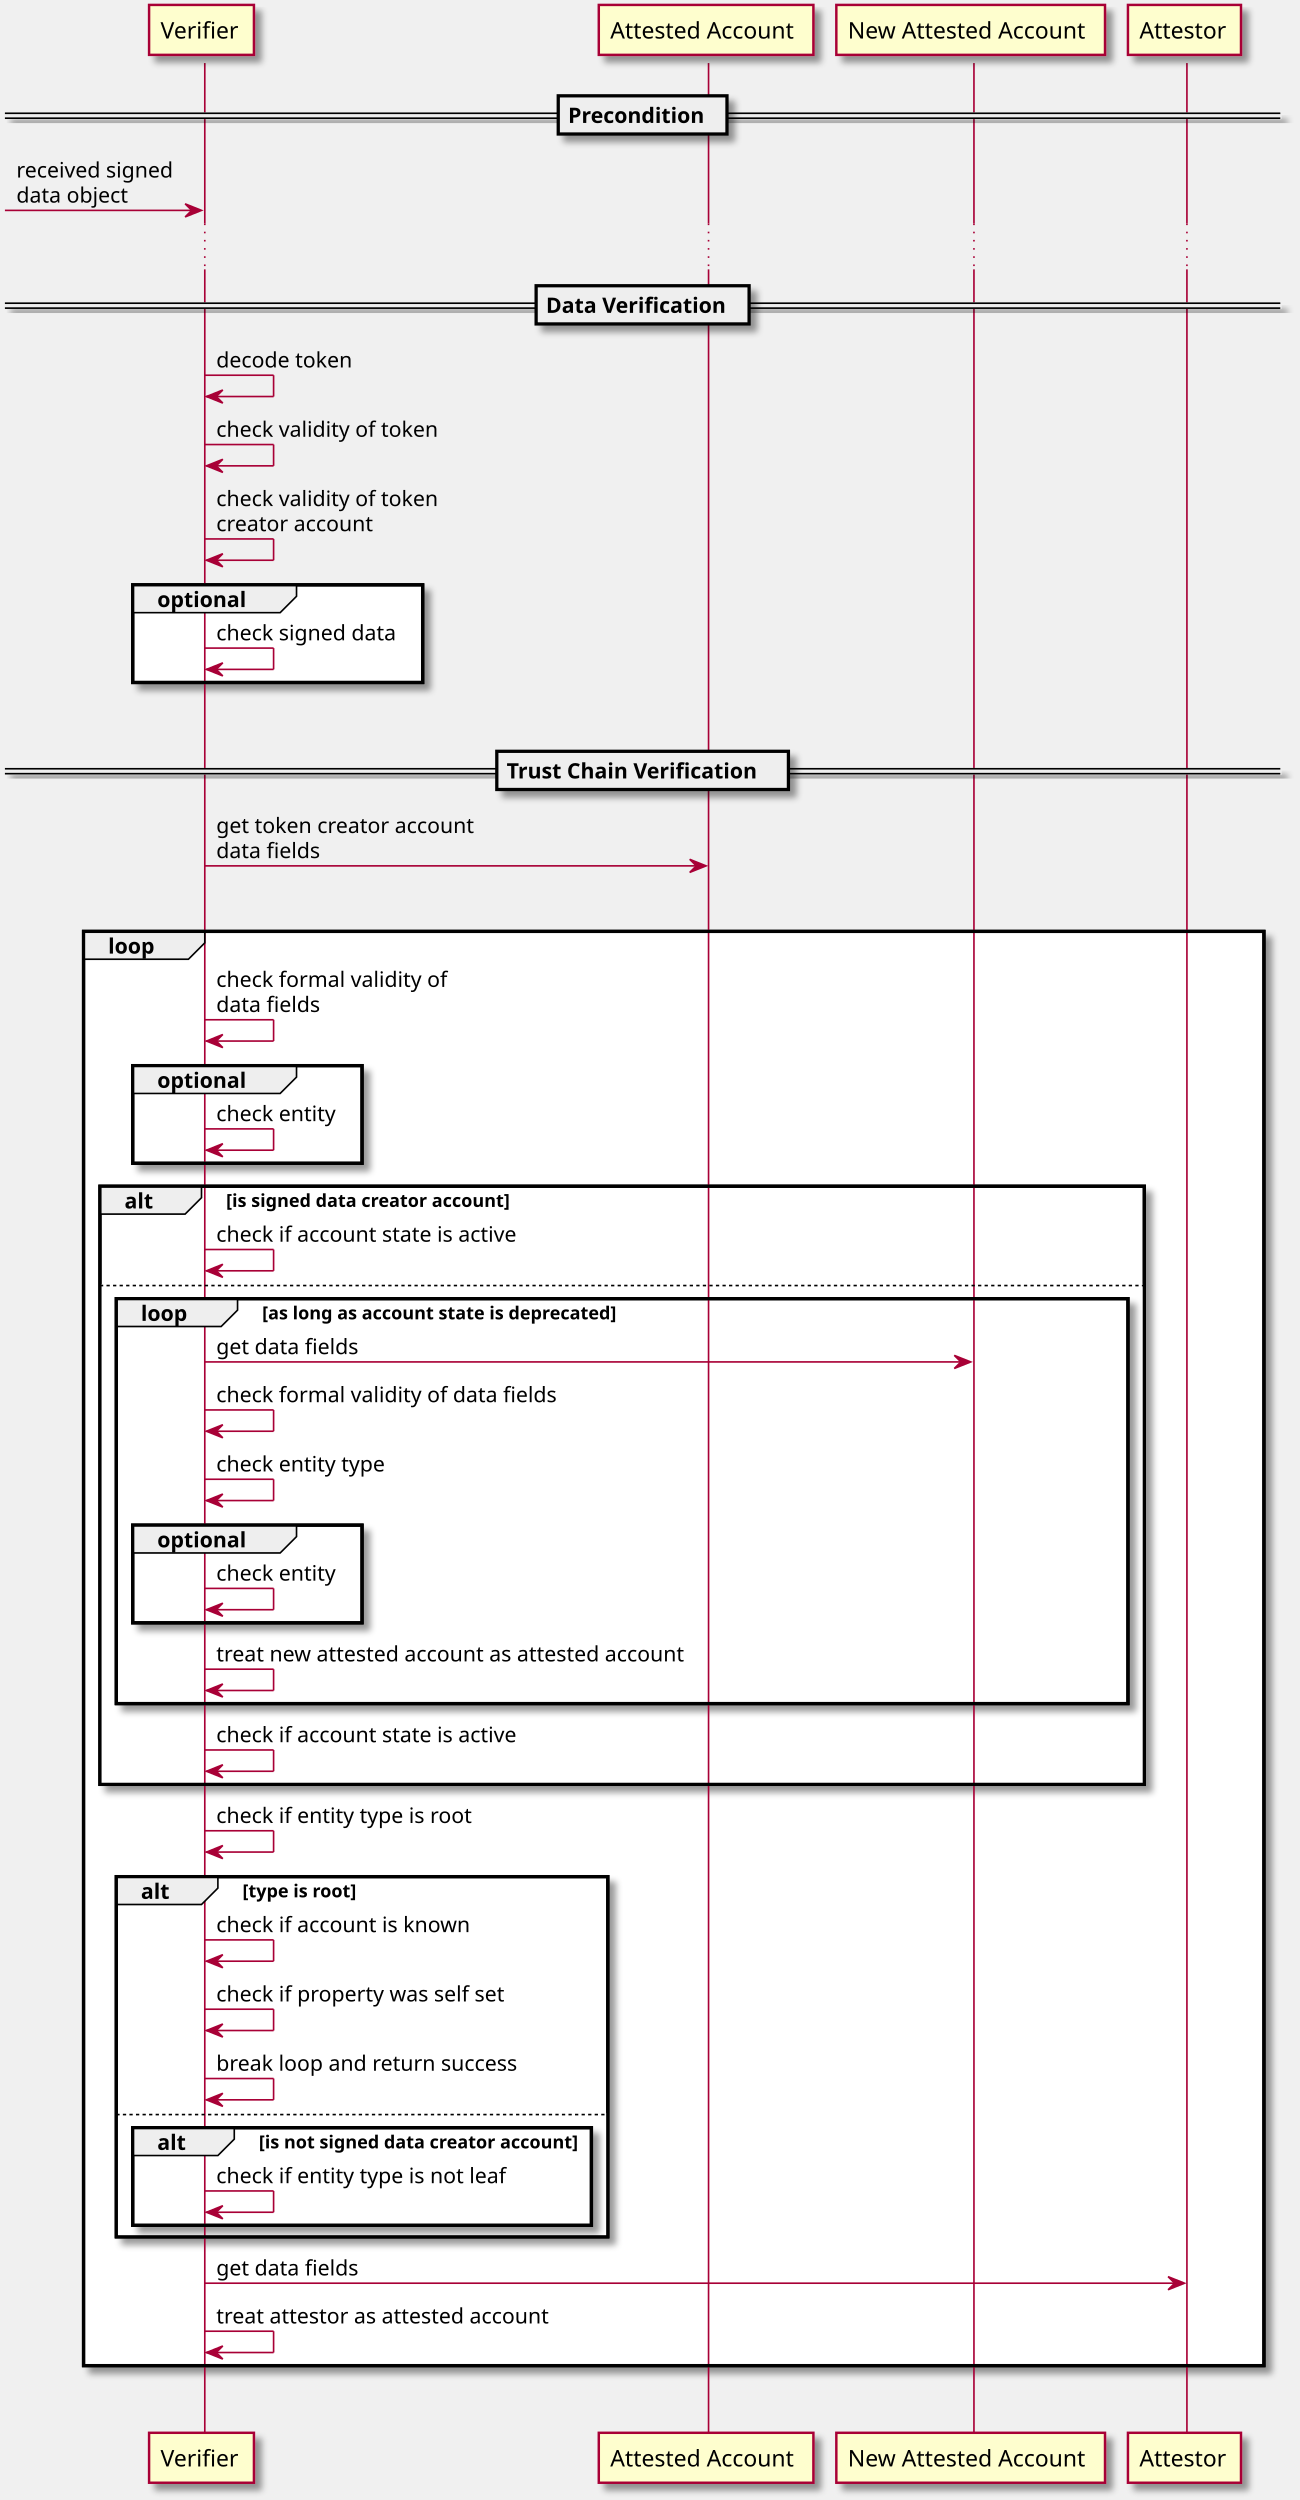
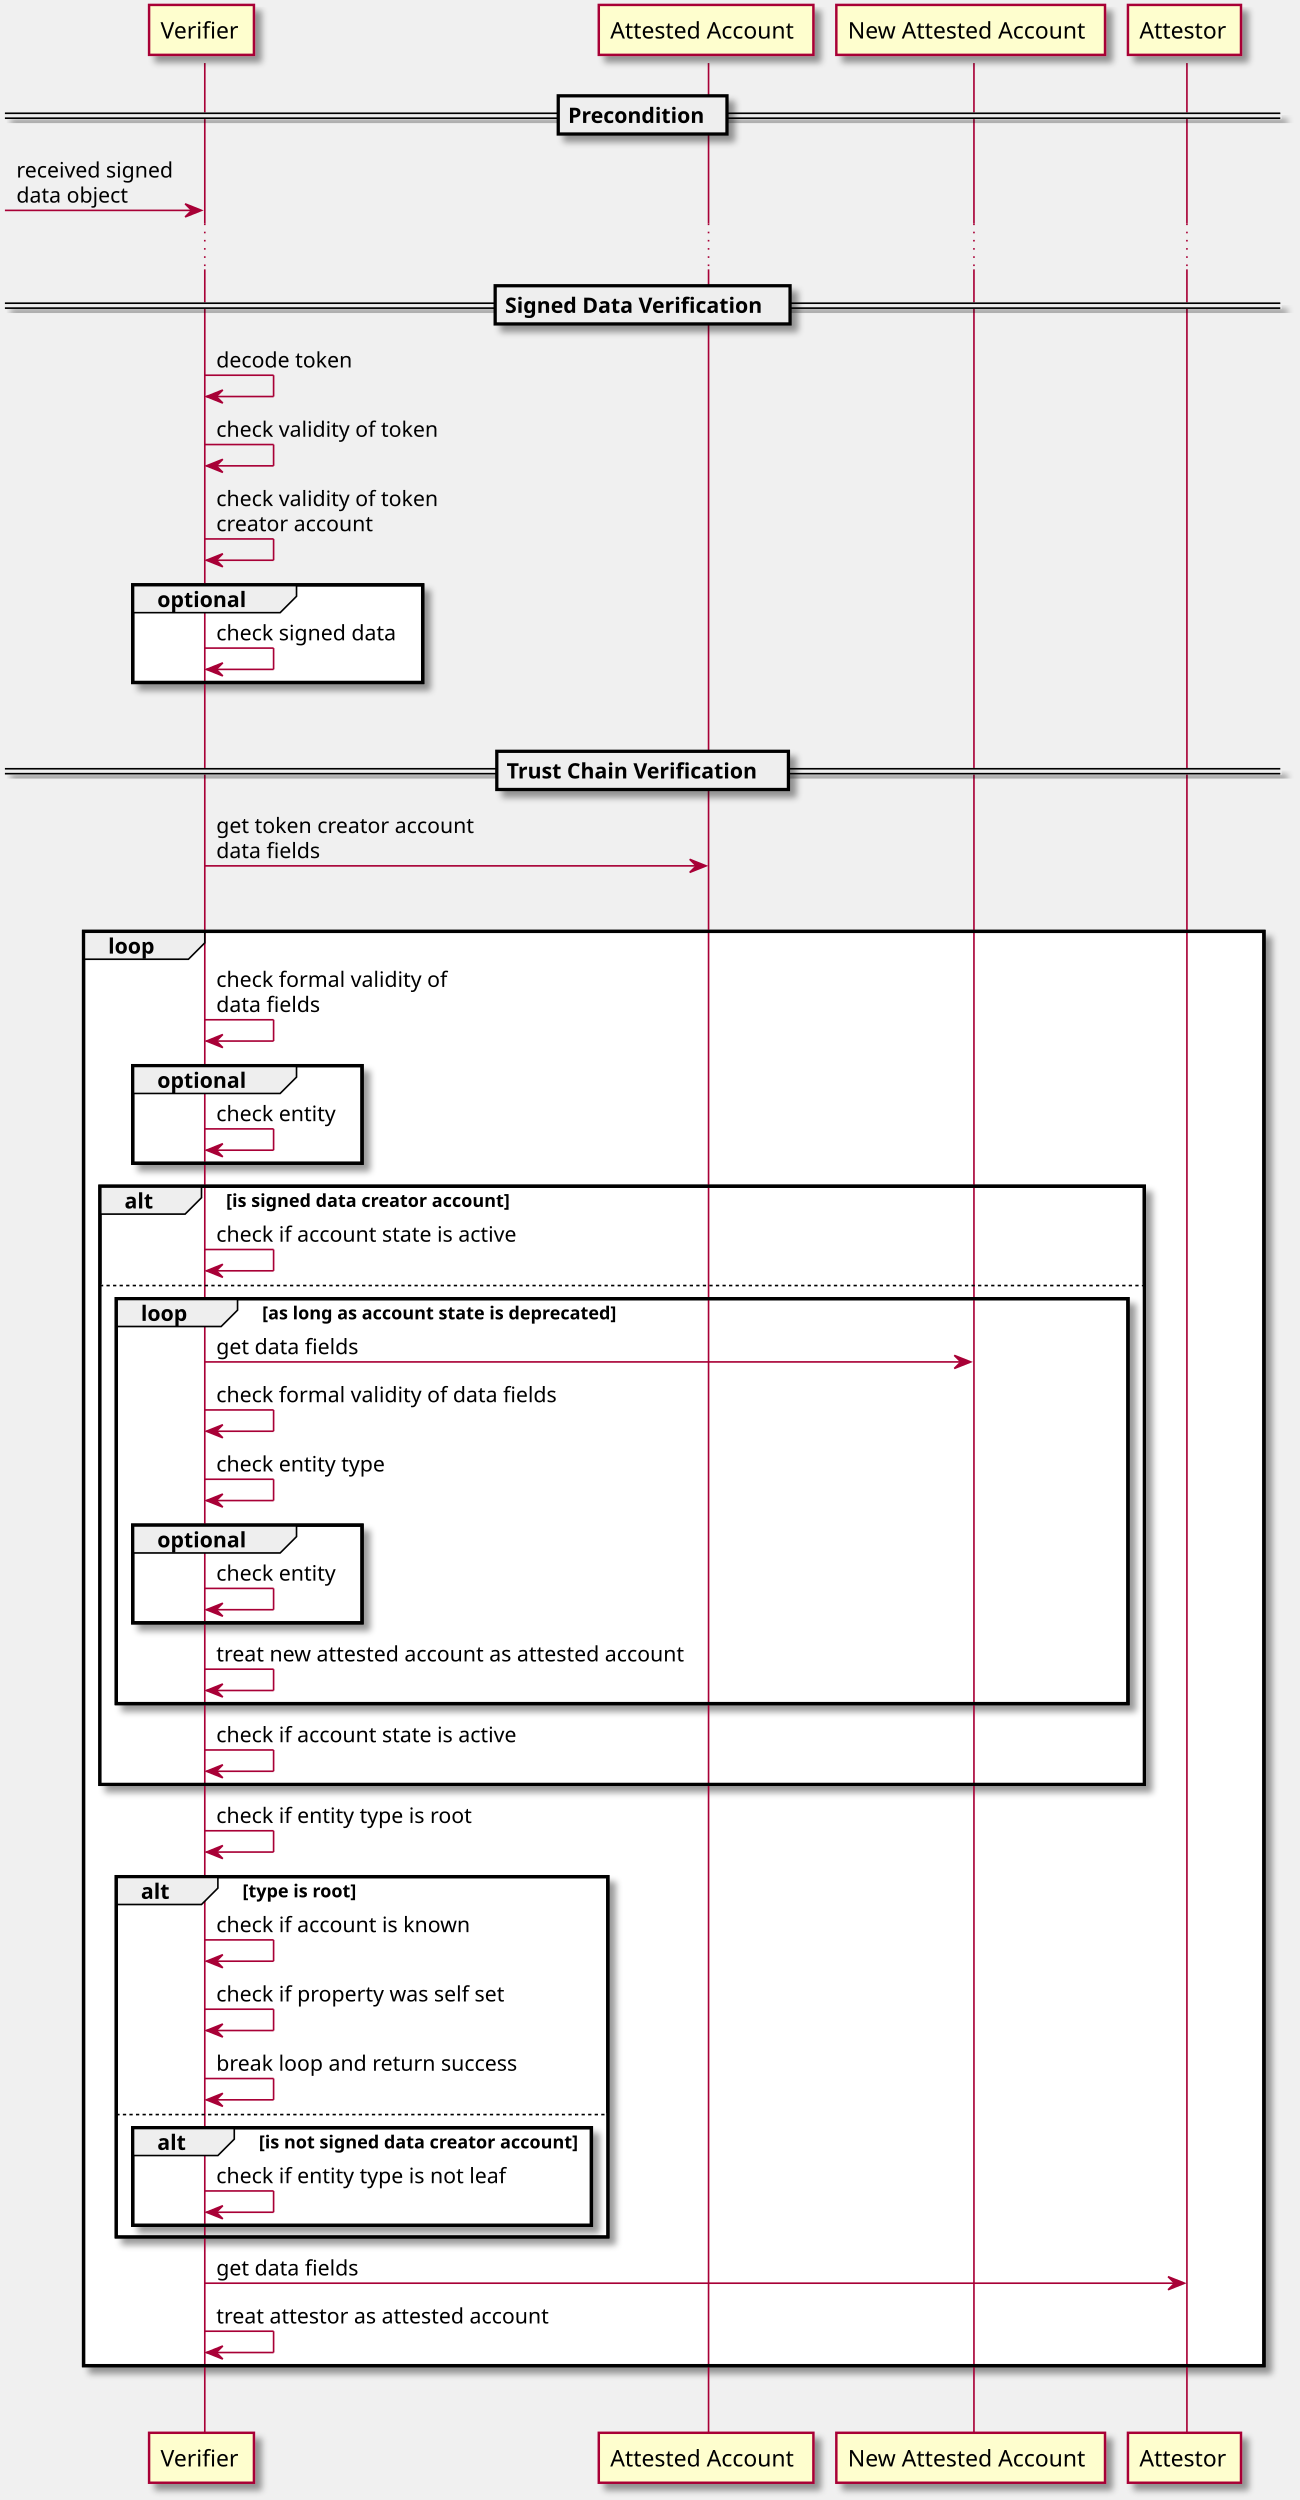
<svg xmlns="http://www.w3.org/2000/svg" contentScriptType="application/ecmascript" contentStyleType="text/css" height="1526px" preserveAspectRatio="none" style="width:793px;height:1526px;" version="1.1" viewBox="0 0 793 1526" width="793px" zoomAndPan="magnify">
  <defs>
-     <filter height="300%" id="f27w80dyuxhja" width="300%" x="-1" y="-1">
+     <filter height="300%" id="f1usstaiw3khaw" width="300%" x="-1" y="-1">
      <feGaussianBlur result="blurOut" stdDeviation="2.0" />
      <feColorMatrix in="blurOut" result="blurOut2" type="matrix" values="0 0 0 0 0 0 0 0 0 0 0 0 0 0 0 0 0 0 .4 0" />
      <feOffset dx="4.0" dy="4.0" in="blurOut2" result="blurOut3" />
      <feBlend in="SourceGraphic" in2="blurOut3" mode="normal" />
    </filter>
  </defs>
  <g>
-     <rect fill="#FFFFFF" filter="url(#f27w80dyuxhja)" height="59.621" style="stroke: #000000; stroke-width: 2.0;" width="177" x="81" y="356.973" />
-     <rect fill="#FFFFFF" filter="url(#f27w80dyuxhja)" height="875.453" style="stroke: #000000; stroke-width: 2.0;" width="720.5" x="51" y="568.525" />
-     <rect fill="#FFFFFF" filter="url(#f27w80dyuxhja)" height="59.621" style="stroke: #000000; stroke-width: 2.0;" width="140" x="81" y="650.457" />
-     <rect fill="#FFFFFF" filter="url(#f27w80dyuxhja)" height="365.106" style="stroke: #000000; stroke-width: 2.0;" width="637.5" x="61" y="724.078" />
+     <rect fill="#FFFFFF" filter="url(#f1usstaiw3khaw)" height="59.621" style="stroke: #000000; stroke-width: 2.0;" width="177" x="81" y="356.973" />
+     <rect fill="#FFFFFF" filter="url(#f1usstaiw3khaw)" height="875.453" style="stroke: #000000; stroke-width: 2.0;" width="720.5" x="51" y="568.525" />
+     <rect fill="#FFFFFF" filter="url(#f1usstaiw3khaw)" height="59.621" style="stroke: #000000; stroke-width: 2.0;" width="140" x="81" y="650.457" />
+     <rect fill="#FFFFFF" filter="url(#f1usstaiw3khaw)" height="365.106" style="stroke: #000000; stroke-width: 2.0;" width="637.5" x="61" y="724.078" />
    <rect fill="#FFFFFF" height="305.484" style="stroke: none; stroke-width: 1.0;" width="637.5" x="61" y="783.699" />
-     <rect fill="#FFFFFF" filter="url(#f27w80dyuxhja)" height="247.174" style="stroke: #000000; stroke-width: 2.0;" width="617.5" x="71" y="792.699" />
-     <rect fill="#FFFFFF" filter="url(#f27w80dyuxhja)" height="59.621" style="stroke: #000000; stroke-width: 2.0;" width="140" x="81" y="930.941" />
-     <rect fill="#FFFFFF" filter="url(#f27w80dyuxhja)" height="219.863" style="stroke: #000000; stroke-width: 2.0;" width="300" x="71" y="1145.494" />
+     <rect fill="#FFFFFF" filter="url(#f1usstaiw3khaw)" height="247.174" style="stroke: #000000; stroke-width: 2.0;" width="617.5" x="71" y="792.699" />
+     <rect fill="#FFFFFF" filter="url(#f1usstaiw3khaw)" height="59.621" style="stroke: #000000; stroke-width: 2.0;" width="140" x="81" y="930.941" />
+     <rect fill="#FFFFFF" filter="url(#f1usstaiw3khaw)" height="219.863" style="stroke: #000000; stroke-width: 2.0;" width="300" x="71" y="1145.494" />
    <rect fill="#FFFFFF" height="75.621" style="stroke: none; stroke-width: 1.0;" width="300" x="71" y="1289.736" />
-     <rect fill="#FFFFFF" filter="url(#f27w80dyuxhja)" height="59.621" style="stroke: #000000; stroke-width: 2.0;" width="280" x="81" y="1298.736" />
+     <rect fill="#FFFFFF" filter="url(#f1usstaiw3khaw)" height="59.621" style="stroke: #000000; stroke-width: 2.0;" width="280" x="81" y="1298.736" />
    <line style="stroke: #A80036; stroke-width: 1.0;" x1="125" x2="125" y1="38.488" y2="136.42" />
    <line style="stroke: #A80036; stroke-width: 1.0; stroke-dasharray: 1.0,4.0;" x1="125" x2="125" y1="136.42" y2="164.42" />
    <line style="stroke: #A80036; stroke-width: 1.0;" x1="125" x2="125" y1="164.42" y2="1485.978" />
    <line style="stroke: #A80036; stroke-width: 1.0;" x1="432.5" x2="432.5" y1="38.488" y2="136.42" />
    <line style="stroke: #A80036; stroke-width: 1.0; stroke-dasharray: 1.0,4.0;" x1="432.5" x2="432.5" y1="136.42" y2="164.42" />
    <line style="stroke: #A80036; stroke-width: 1.0;" x1="432.5" x2="432.5" y1="164.42" y2="1485.978" />
    <line style="stroke: #A80036; stroke-width: 1.0;" x1="594.5" x2="594.5" y1="38.488" y2="136.42" />
    <line style="stroke: #A80036; stroke-width: 1.0; stroke-dasharray: 1.0,4.0;" x1="594.5" x2="594.5" y1="136.42" y2="164.42" />
    <line style="stroke: #A80036; stroke-width: 1.0;" x1="594.5" x2="594.5" y1="164.42" y2="1485.978" />
    <line style="stroke: #A80036; stroke-width: 1.0;" x1="724.5" x2="724.5" y1="38.488" y2="136.42" />
    <line style="stroke: #A80036; stroke-width: 1.0; stroke-dasharray: 1.0,4.0;" x1="724.5" x2="724.5" y1="136.42" y2="164.42" />
    <line style="stroke: #A80036; stroke-width: 1.0;" x1="724.5" x2="724.5" y1="164.42" y2="1485.978" />
-     <rect fill="#FEFECE" filter="url(#f27w80dyuxhja)" height="30.488" style="stroke: #A80036; stroke-width: 1.5;" width="64" x="91" y="3" />
+     <rect fill="#FEFECE" filter="url(#f1usstaiw3khaw)" height="30.488" style="stroke: #A80036; stroke-width: 1.5;" width="64" x="91" y="3" />
    <text fill="#000000" font-family="sans-serif" font-size="14" lengthAdjust="spacingAndGlyphs" textLength="50" x="98" y="23.535">Verifier</text>
-     <rect fill="#FEFECE" filter="url(#f27w80dyuxhja)" height="30.488" style="stroke: #A80036; stroke-width: 1.5;" width="64" x="91" y="1484.978" />
+     <rect fill="#FEFECE" filter="url(#f1usstaiw3khaw)" height="30.488" style="stroke: #A80036; stroke-width: 1.5;" width="64" x="91" y="1484.978" />
    <text fill="#000000" font-family="sans-serif" font-size="14" lengthAdjust="spacingAndGlyphs" textLength="50" x="98" y="1505.514">Verifier</text>
-     <rect fill="#FEFECE" filter="url(#f27w80dyuxhja)" height="30.488" style="stroke: #A80036; stroke-width: 1.5;" width="131" x="365.5" y="3" />
+     <rect fill="#FEFECE" filter="url(#f1usstaiw3khaw)" height="30.488" style="stroke: #A80036; stroke-width: 1.5;" width="131" x="365.5" y="3" />
    <text fill="#000000" font-family="sans-serif" font-size="14" lengthAdjust="spacingAndGlyphs" textLength="117" x="372.5" y="23.535">Attested Account</text>
-     <rect fill="#FEFECE" filter="url(#f27w80dyuxhja)" height="30.488" style="stroke: #A80036; stroke-width: 1.5;" width="131" x="365.5" y="1484.978" />
+     <rect fill="#FEFECE" filter="url(#f1usstaiw3khaw)" height="30.488" style="stroke: #A80036; stroke-width: 1.5;" width="131" x="365.5" y="1484.978" />
    <text fill="#000000" font-family="sans-serif" font-size="14" lengthAdjust="spacingAndGlyphs" textLength="117" x="372.5" y="1505.514">Attested Account</text>
-     <rect fill="#FEFECE" filter="url(#f27w80dyuxhja)" height="30.488" style="stroke: #A80036; stroke-width: 1.5;" width="164" x="510.5" y="3" />
+     <rect fill="#FEFECE" filter="url(#f1usstaiw3khaw)" height="30.488" style="stroke: #A80036; stroke-width: 1.5;" width="164" x="510.5" y="3" />
    <text fill="#000000" font-family="sans-serif" font-size="14" lengthAdjust="spacingAndGlyphs" textLength="150" x="517.5" y="23.535">New Attested Account</text>
-     <rect fill="#FEFECE" filter="url(#f27w80dyuxhja)" height="30.488" style="stroke: #A80036; stroke-width: 1.5;" width="164" x="510.5" y="1484.978" />
+     <rect fill="#FEFECE" filter="url(#f1usstaiw3khaw)" height="30.488" style="stroke: #A80036; stroke-width: 1.5;" width="164" x="510.5" y="1484.978" />
    <text fill="#000000" font-family="sans-serif" font-size="14" lengthAdjust="spacingAndGlyphs" textLength="150" x="517.5" y="1505.514">New Attested Account</text>
-     <rect fill="#FEFECE" filter="url(#f27w80dyuxhja)" height="30.488" style="stroke: #A80036; stroke-width: 1.5;" width="69" x="688.5" y="3" />
+     <rect fill="#FEFECE" filter="url(#f1usstaiw3khaw)" height="30.488" style="stroke: #A80036; stroke-width: 1.5;" width="69" x="688.5" y="3" />
    <text fill="#000000" font-family="sans-serif" font-size="14" lengthAdjust="spacingAndGlyphs" textLength="55" x="695.5" y="23.535">Attestor</text>
-     <rect fill="#FEFECE" filter="url(#f27w80dyuxhja)" height="30.488" style="stroke: #A80036; stroke-width: 1.5;" width="69" x="688.5" y="1484.978" />
+     <rect fill="#FEFECE" filter="url(#f1usstaiw3khaw)" height="30.488" style="stroke: #A80036; stroke-width: 1.5;" width="69" x="688.5" y="1484.978" />
    <text fill="#000000" font-family="sans-serif" font-size="14" lengthAdjust="spacingAndGlyphs" textLength="55" x="695.5" y="1505.514">Attestor</text>
-     <rect fill="#EEEEEE" filter="url(#f27w80dyuxhja)" height="3" style="stroke: #EEEEEE; stroke-width: 1.0;" width="778.5" x="3" y="69.144" />
+     <rect fill="#EEEEEE" filter="url(#f1usstaiw3khaw)" height="3" style="stroke: #EEEEEE; stroke-width: 1.0;" width="778.5" x="3" y="69.144" />
    <line style="stroke: #000000; stroke-width: 1.0;" x1="3" x2="781.5" y1="69.144" y2="69.144" />
    <line style="stroke: #000000; stroke-width: 1.0;" x1="3" x2="781.5" y1="72.144" y2="72.144" />
-     <rect fill="#EEEEEE" filter="url(#f27w80dyuxhja)" height="23.311" style="stroke: #000000; stroke-width: 2.0;" width="103" x="340.75" y="58.488" />
+     <rect fill="#EEEEEE" filter="url(#f1usstaiw3khaw)" height="23.311" style="stroke: #000000; stroke-width: 2.0;" width="103" x="340.75" y="58.488" />
    <text fill="#000000" font-family="sans-serif" font-size="13" font-weight="bold" lengthAdjust="spacingAndGlyphs" textLength="85" x="346.75" y="75.057">Precondition</text>
    <polygon fill="#A80036" points="113,124.42,123,128.42,113,132.42,117,128.42" style="stroke: #A80036; stroke-width: 1.0;" />
    <line style="stroke: #A80036; stroke-width: 1.0;" x1="3" x2="119" y1="128.42" y2="128.42" />
    <text fill="#000000" font-family="sans-serif" font-size="13" lengthAdjust="spacingAndGlyphs" textLength="98" x="10" y="108.367">received signed</text>
    <text fill="#000000" font-family="sans-serif" font-size="13" lengthAdjust="spacingAndGlyphs" textLength="70" x="10" y="123.678">data object</text>
-     <rect fill="#EEEEEE" filter="url(#f27w80dyuxhja)" height="3" style="stroke: #EEEEEE; stroke-width: 1.0;" width="778.5" x="3" y="185.075" />
+     <rect fill="#EEEEEE" filter="url(#f1usstaiw3khaw)" height="3" style="stroke: #EEEEEE; stroke-width: 1.0;" width="778.5" x="3" y="185.075" />
    <line style="stroke: #000000; stroke-width: 1.0;" x1="3" x2="781.5" y1="185.075" y2="185.075" />
    <line style="stroke: #000000; stroke-width: 1.0;" x1="3" x2="781.5" y1="188.075" y2="188.075" />
-     <rect fill="#EEEEEE" filter="url(#f27w80dyuxhja)" height="23.311" style="stroke: #000000; stroke-width: 2.0;" width="130" x="327.25" y="174.42" />
-     <text fill="#000000" font-family="sans-serif" font-size="13" font-weight="bold" lengthAdjust="spacingAndGlyphs" textLength="112" x="333.25" y="190.988">Data Verification</text>
+     <rect fill="#EEEEEE" filter="url(#f1usstaiw3khaw)" height="23.311" style="stroke: #000000; stroke-width: 2.0;" width="180" x="302.25" y="174.42" />
+     <text fill="#000000" font-family="sans-serif" font-size="13" font-weight="bold" lengthAdjust="spacingAndGlyphs" textLength="162" x="308.25" y="190.988">Signed Data Verification</text>
    <line style="stroke: #A80036; stroke-width: 1.0;" x1="125" x2="167" y1="229.041" y2="229.041" />
    <line style="stroke: #A80036; stroke-width: 1.0;" x1="167" x2="167" y1="229.041" y2="242.041" />
    <line style="stroke: #A80036; stroke-width: 1.0;" x1="126" x2="167" y1="242.041" y2="242.041" />
    <polygon fill="#A80036" points="136,238.041,126,242.041,136,246.041,132,242.041" style="stroke: #A80036; stroke-width: 1.0;" />
    <text fill="#000000" font-family="sans-serif" font-size="13" lengthAdjust="spacingAndGlyphs" textLength="85" x="132" y="224.299">decode token</text>
    <line style="stroke: #A80036; stroke-width: 1.0;" x1="125" x2="167" y1="271.352" y2="271.352" />
    <line style="stroke: #A80036; stroke-width: 1.0;" x1="167" x2="167" y1="271.352" y2="284.352" />
    <line style="stroke: #A80036; stroke-width: 1.0;" x1="126" x2="167" y1="284.352" y2="284.352" />
    <polygon fill="#A80036" points="136,280.352,126,284.352,136,288.352,132,284.352" style="stroke: #A80036; stroke-width: 1.0;" />
    <text fill="#000000" font-family="sans-serif" font-size="13" lengthAdjust="spacingAndGlyphs" textLength="144" x="132" y="266.609">check validity of token</text>
    <line style="stroke: #A80036; stroke-width: 1.0;" x1="125" x2="167" y1="328.973" y2="328.973" />
    <line style="stroke: #A80036; stroke-width: 1.0;" x1="167" x2="167" y1="328.973" y2="341.973" />
    <line style="stroke: #A80036; stroke-width: 1.0;" x1="126" x2="167" y1="341.973" y2="341.973" />
    <polygon fill="#A80036" points="136,337.973,126,341.973,136,345.973,132,341.973" style="stroke: #A80036; stroke-width: 1.0;" />
    <text fill="#000000" font-family="sans-serif" font-size="13" lengthAdjust="spacingAndGlyphs" textLength="144" x="132" y="308.92">check validity of token</text>
    <text fill="#000000" font-family="sans-serif" font-size="13" lengthAdjust="spacingAndGlyphs" textLength="98" x="132" y="324.231">creator account</text>
    <path d="M81,356.973 L181,356.973 L181,363.973 L171,373.973 L81,373.973 L81,356.973 " fill="#EEEEEE" style="stroke: #000000; stroke-width: 1.0;" />
    <rect fill="none" height="59.621" style="stroke: #000000; stroke-width: 2.0;" width="177" x="81" y="356.973" />
    <text fill="#000000" font-family="sans-serif" font-size="13" font-weight="bold" lengthAdjust="spacingAndGlyphs" textLength="55" x="96" y="370.541">optional</text>
    <line style="stroke: #A80036; stroke-width: 1.0;" x1="125" x2="167" y1="395.594" y2="395.594" />
    <line style="stroke: #A80036; stroke-width: 1.0;" x1="167" x2="167" y1="395.594" y2="408.594" />
    <line style="stroke: #A80036; stroke-width: 1.0;" x1="126" x2="167" y1="408.594" y2="408.594" />
    <polygon fill="#A80036" points="136,404.594,126,408.594,136,412.594,132,408.594" style="stroke: #A80036; stroke-width: 1.0;" />
    <text fill="#000000" font-family="sans-serif" font-size="13" lengthAdjust="spacingAndGlyphs" textLength="114" x="132" y="390.852">check signed data</text>
-     <rect fill="#EEEEEE" filter="url(#f27w80dyuxhja)" height="3" style="stroke: #EEEEEE; stroke-width: 1.0;" width="778.5" x="3" y="469.249" />
+     <rect fill="#EEEEEE" filter="url(#f1usstaiw3khaw)" height="3" style="stroke: #EEEEEE; stroke-width: 1.0;" width="778.5" x="3" y="469.249" />
    <line style="stroke: #000000; stroke-width: 1.0;" x1="3" x2="781.5" y1="469.249" y2="469.249" />
    <line style="stroke: #000000; stroke-width: 1.0;" x1="3" x2="781.5" y1="472.249" y2="472.249" />
-     <rect fill="#EEEEEE" filter="url(#f27w80dyuxhja)" height="23.311" style="stroke: #000000; stroke-width: 2.0;" width="178" x="303.25" y="458.594" />
+     <rect fill="#EEEEEE" filter="url(#f1usstaiw3khaw)" height="23.311" style="stroke: #000000; stroke-width: 2.0;" width="178" x="303.25" y="458.594" />
    <text fill="#000000" font-family="sans-serif" font-size="13" font-weight="bold" lengthAdjust="spacingAndGlyphs" textLength="160" x="309.25" y="475.162">Trust Chain Verification</text>
    <polygon fill="#A80036" points="421,524.525,431,528.525,421,532.525,425,528.525" style="stroke: #A80036; stroke-width: 1.0;" />
    <line style="stroke: #A80036; stroke-width: 1.0;" x1="125" x2="427" y1="528.525" y2="528.525" />
    <text fill="#000000" font-family="sans-serif" font-size="13" lengthAdjust="spacingAndGlyphs" textLength="162" x="132" y="508.473">get token creator account</text>
    <text fill="#000000" font-family="sans-serif" font-size="13" lengthAdjust="spacingAndGlyphs" textLength="66" x="132" y="523.783">data fields</text>
    <path d="M51,568.525 L125,568.525 L125,575.525 L115,585.525 L51,585.525 L51,568.525 " fill="#EEEEEE" style="stroke: #000000; stroke-width: 1.0;" />
    <rect fill="none" height="875.453" style="stroke: #000000; stroke-width: 2.0;" width="720.5" x="51" y="568.525" />
    <text fill="#000000" font-family="sans-serif" font-size="13" font-weight="bold" lengthAdjust="spacingAndGlyphs" textLength="29" x="66" y="582.094">loop</text>
    <line style="stroke: #A80036; stroke-width: 1.0;" x1="125" x2="167" y1="622.457" y2="622.457" />
    <line style="stroke: #A80036; stroke-width: 1.0;" x1="167" x2="167" y1="622.457" y2="635.457" />
    <line style="stroke: #A80036; stroke-width: 1.0;" x1="126" x2="167" y1="635.457" y2="635.457" />
    <polygon fill="#A80036" points="136,631.457,126,635.457,136,639.457,132,635.457" style="stroke: #A80036; stroke-width: 1.0;" />
    <text fill="#000000" font-family="sans-serif" font-size="13" lengthAdjust="spacingAndGlyphs" textLength="149" x="132" y="602.404">check formal validity of</text>
    <text fill="#000000" font-family="sans-serif" font-size="13" lengthAdjust="spacingAndGlyphs" textLength="66" x="132" y="617.715">data fields</text>
    <path d="M81,650.457 L181,650.457 L181,657.457 L171,667.457 L81,667.457 L81,650.457 " fill="#EEEEEE" style="stroke: #000000; stroke-width: 1.0;" />
    <rect fill="none" height="59.621" style="stroke: #000000; stroke-width: 2.0;" width="140" x="81" y="650.457" />
    <text fill="#000000" font-family="sans-serif" font-size="13" font-weight="bold" lengthAdjust="spacingAndGlyphs" textLength="55" x="96" y="664.025">optional</text>
    <line style="stroke: #A80036; stroke-width: 1.0;" x1="125" x2="167" y1="689.078" y2="689.078" />
    <line style="stroke: #A80036; stroke-width: 1.0;" x1="167" x2="167" y1="689.078" y2="702.078" />
    <line style="stroke: #A80036; stroke-width: 1.0;" x1="126" x2="167" y1="702.078" y2="702.078" />
    <polygon fill="#A80036" points="136,698.078,126,702.078,136,706.078,132,702.078" style="stroke: #A80036; stroke-width: 1.0;" />
    <text fill="#000000" font-family="sans-serif" font-size="13" lengthAdjust="spacingAndGlyphs" textLength="77" x="132" y="684.336">check entity</text>
    <path d="M61,724.078 L123,724.078 L123,731.078 L113,741.078 L61,741.078 L61,724.078 " fill="#EEEEEE" style="stroke: #000000; stroke-width: 1.0;" />
    <rect fill="none" height="365.106" style="stroke: #000000; stroke-width: 2.0;" width="637.5" x="61" y="724.078" />
    <text fill="#000000" font-family="sans-serif" font-size="13" font-weight="bold" lengthAdjust="spacingAndGlyphs" textLength="17" x="76" y="737.646">alt</text>
    <text fill="#000000" font-family="sans-serif" font-size="11" font-weight="bold" lengthAdjust="spacingAndGlyphs" textLength="176" x="138" y="736.713">[is signed data creator account]</text>
    <line style="stroke: #A80036; stroke-width: 1.0;" x1="125" x2="167" y1="762.699" y2="762.699" />
    <line style="stroke: #A80036; stroke-width: 1.0;" x1="167" x2="167" y1="762.699" y2="775.699" />
    <line style="stroke: #A80036; stroke-width: 1.0;" x1="126" x2="167" y1="775.699" y2="775.699" />
    <polygon fill="#A80036" points="136,771.699,126,775.699,136,779.699,132,775.699" style="stroke: #A80036; stroke-width: 1.0;" />
    <text fill="#000000" font-family="sans-serif" font-size="13" lengthAdjust="spacingAndGlyphs" textLength="195" x="132" y="757.957">check if account state is active</text>
    <line style="stroke: #000000; stroke-width: 1.0; stroke-dasharray: 2.0,2.0;" x1="61" x2="698.5" y1="784.699" y2="784.699" />
    <path d="M71,792.699 L145,792.699 L145,799.699 L135,809.699 L71,809.699 L71,792.699 " fill="#EEEEEE" style="stroke: #000000; stroke-width: 1.0;" />
    <rect fill="none" height="247.174" style="stroke: #000000; stroke-width: 2.0;" width="617.5" x="71" y="792.699" />
    <text fill="#000000" font-family="sans-serif" font-size="13" font-weight="bold" lengthAdjust="spacingAndGlyphs" textLength="29" x="86" y="806.268">loop</text>
    <text fill="#000000" font-family="sans-serif" font-size="11" font-weight="bold" lengthAdjust="spacingAndGlyphs" textLength="220" x="160" y="805.334">[as long as account state is deprecated]</text>
    <polygon fill="#A80036" points="582.5,827.32,592.5,831.32,582.5,835.32,586.5,831.32" style="stroke: #A80036; stroke-width: 1.0;" />
    <line style="stroke: #A80036; stroke-width: 1.0;" x1="125" x2="588.5" y1="831.32" y2="831.32" />
    <text fill="#000000" font-family="sans-serif" font-size="13" lengthAdjust="spacingAndGlyphs" textLength="90" x="132" y="826.578">get data fields</text>
    <line style="stroke: #A80036; stroke-width: 1.0;" x1="125" x2="167" y1="860.631" y2="860.631" />
    <line style="stroke: #A80036; stroke-width: 1.0;" x1="167" x2="167" y1="860.631" y2="873.631" />
    <line style="stroke: #A80036; stroke-width: 1.0;" x1="126" x2="167" y1="873.631" y2="873.631" />
    <polygon fill="#A80036" points="136,869.631,126,873.631,136,877.631,132,873.631" style="stroke: #A80036; stroke-width: 1.0;" />
    <text fill="#000000" font-family="sans-serif" font-size="13" lengthAdjust="spacingAndGlyphs" textLength="219" x="132" y="855.889">check formal validity of data fields</text>
    <line style="stroke: #A80036; stroke-width: 1.0;" x1="125" x2="167" y1="902.941" y2="902.941" />
    <line style="stroke: #A80036; stroke-width: 1.0;" x1="167" x2="167" y1="902.941" y2="915.941" />
    <line style="stroke: #A80036; stroke-width: 1.0;" x1="126" x2="167" y1="915.941" y2="915.941" />
    <polygon fill="#A80036" points="136,911.941,126,915.941,136,919.941,132,915.941" style="stroke: #A80036; stroke-width: 1.0;" />
    <text fill="#000000" font-family="sans-serif" font-size="13" lengthAdjust="spacingAndGlyphs" textLength="108" x="132" y="898.199">check entity type</text>
    <path d="M81,930.941 L181,930.941 L181,937.941 L171,947.941 L81,947.941 L81,930.941 " fill="#EEEEEE" style="stroke: #000000; stroke-width: 1.0;" />
    <rect fill="none" height="59.621" style="stroke: #000000; stroke-width: 2.0;" width="140" x="81" y="930.941" />
    <text fill="#000000" font-family="sans-serif" font-size="13" font-weight="bold" lengthAdjust="spacingAndGlyphs" textLength="55" x="96" y="944.51">optional</text>
    <line style="stroke: #A80036; stroke-width: 1.0;" x1="125" x2="167" y1="969.562" y2="969.562" />
    <line style="stroke: #A80036; stroke-width: 1.0;" x1="167" x2="167" y1="969.562" y2="982.562" />
    <line style="stroke: #A80036; stroke-width: 1.0;" x1="126" x2="167" y1="982.562" y2="982.562" />
    <polygon fill="#A80036" points="136,978.562,126,982.562,136,986.562,132,982.562" style="stroke: #A80036; stroke-width: 1.0;" />
    <text fill="#000000" font-family="sans-serif" font-size="13" lengthAdjust="spacingAndGlyphs" textLength="77" x="132" y="964.82">check entity</text>
    <line style="stroke: #A80036; stroke-width: 1.0;" x1="125" x2="167" y1="1018.873" y2="1018.873" />
    <line style="stroke: #A80036; stroke-width: 1.0;" x1="167" x2="167" y1="1018.873" y2="1031.873" />
    <line style="stroke: #A80036; stroke-width: 1.0;" x1="126" x2="167" y1="1031.873" y2="1031.873" />
    <polygon fill="#A80036" points="136,1027.873,126,1031.873,136,1035.873,132,1031.873" style="stroke: #A80036; stroke-width: 1.0;" />
    <text fill="#000000" font-family="sans-serif" font-size="13" lengthAdjust="spacingAndGlyphs" textLength="294" x="132" y="1014.131">treat new attested account as attested account</text>
    <line style="stroke: #A80036; stroke-width: 1.0;" x1="125" x2="167" y1="1068.184" y2="1068.184" />
    <line style="stroke: #A80036; stroke-width: 1.0;" x1="167" x2="167" y1="1068.184" y2="1081.184" />
    <line style="stroke: #A80036; stroke-width: 1.0;" x1="126" x2="167" y1="1081.184" y2="1081.184" />
    <polygon fill="#A80036" points="136,1077.184,126,1081.184,136,1085.184,132,1081.184" style="stroke: #A80036; stroke-width: 1.0;" />
    <text fill="#000000" font-family="sans-serif" font-size="13" lengthAdjust="spacingAndGlyphs" textLength="195" x="132" y="1063.441">check if account state is active</text>
    <line style="stroke: #A80036; stroke-width: 1.0;" x1="125" x2="167" y1="1117.494" y2="1117.494" />
    <line style="stroke: #A80036; stroke-width: 1.0;" x1="167" x2="167" y1="1117.494" y2="1130.494" />
    <line style="stroke: #A80036; stroke-width: 1.0;" x1="126" x2="167" y1="1130.494" y2="1130.494" />
    <polygon fill="#A80036" points="136,1126.494,126,1130.494,136,1134.494,132,1130.494" style="stroke: #A80036; stroke-width: 1.0;" />
    <text fill="#000000" font-family="sans-serif" font-size="13" lengthAdjust="spacingAndGlyphs" textLength="166" x="132" y="1112.752">check if entity type is root</text>
    <path d="M71,1145.494 L133,1145.494 L133,1152.494 L123,1162.494 L71,1162.494 L71,1145.494 " fill="#EEEEEE" style="stroke: #000000; stroke-width: 1.0;" />
    <rect fill="none" height="219.863" style="stroke: #000000; stroke-width: 2.0;" width="300" x="71" y="1145.494" />
    <text fill="#000000" font-family="sans-serif" font-size="13" font-weight="bold" lengthAdjust="spacingAndGlyphs" textLength="17" x="86" y="1159.062">alt</text>
    <text fill="#000000" font-family="sans-serif" font-size="11" font-weight="bold" lengthAdjust="spacingAndGlyphs" textLength="72" x="148" y="1158.129">[type is root]</text>
    <line style="stroke: #A80036; stroke-width: 1.0;" x1="125" x2="167" y1="1184.115" y2="1184.115" />
    <line style="stroke: #A80036; stroke-width: 1.0;" x1="167" x2="167" y1="1184.115" y2="1197.115" />
    <line style="stroke: #A80036; stroke-width: 1.0;" x1="126" x2="167" y1="1197.115" y2="1197.115" />
    <polygon fill="#A80036" points="136,1193.115,126,1197.115,136,1201.115,132,1197.115" style="stroke: #A80036; stroke-width: 1.0;" />
    <text fill="#000000" font-family="sans-serif" font-size="13" lengthAdjust="spacingAndGlyphs" textLength="165" x="132" y="1179.373">check if account is known</text>
    <line style="stroke: #A80036; stroke-width: 1.0;" x1="125" x2="167" y1="1226.426" y2="1226.426" />
    <line style="stroke: #A80036; stroke-width: 1.0;" x1="167" x2="167" y1="1226.426" y2="1239.426" />
    <line style="stroke: #A80036; stroke-width: 1.0;" x1="126" x2="167" y1="1239.426" y2="1239.426" />
    <polygon fill="#A80036" points="136,1235.426,126,1239.426,136,1243.426,132,1239.426" style="stroke: #A80036; stroke-width: 1.0;" />
    <text fill="#000000" font-family="sans-serif" font-size="13" lengthAdjust="spacingAndGlyphs" textLength="185" x="132" y="1221.684">check if property was self set</text>
    <line style="stroke: #A80036; stroke-width: 1.0;" x1="125" x2="167" y1="1268.736" y2="1268.736" />
    <line style="stroke: #A80036; stroke-width: 1.0;" x1="167" x2="167" y1="1268.736" y2="1281.736" />
    <line style="stroke: #A80036; stroke-width: 1.0;" x1="126" x2="167" y1="1281.736" y2="1281.736" />
    <polygon fill="#A80036" points="136,1277.736,126,1281.736,136,1285.736,132,1281.736" style="stroke: #A80036; stroke-width: 1.0;" />
    <text fill="#000000" font-family="sans-serif" font-size="13" lengthAdjust="spacingAndGlyphs" textLength="190" x="132" y="1263.994">break loop and return success</text>
    <line style="stroke: #000000; stroke-width: 1.0; stroke-dasharray: 2.0,2.0;" x1="71" x2="371" y1="1290.736" y2="1290.736" />
    <path d="M81,1298.736 L143,1298.736 L143,1305.736 L133,1315.736 L81,1315.736 L81,1298.736 " fill="#EEEEEE" style="stroke: #000000; stroke-width: 1.0;" />
    <rect fill="none" height="59.621" style="stroke: #000000; stroke-width: 2.0;" width="280" x="81" y="1298.736" />
    <text fill="#000000" font-family="sans-serif" font-size="13" font-weight="bold" lengthAdjust="spacingAndGlyphs" textLength="17" x="96" y="1312.305">alt</text>
    <text fill="#000000" font-family="sans-serif" font-size="11" font-weight="bold" lengthAdjust="spacingAndGlyphs" textLength="198" x="158" y="1311.371">[is not signed data creator account]</text>
    <line style="stroke: #A80036; stroke-width: 1.0;" x1="125" x2="167" y1="1337.357" y2="1337.357" />
    <line style="stroke: #A80036; stroke-width: 1.0;" x1="167" x2="167" y1="1337.357" y2="1350.357" />
    <line style="stroke: #A80036; stroke-width: 1.0;" x1="126" x2="167" y1="1350.357" y2="1350.357" />
    <polygon fill="#A80036" points="136,1346.357,126,1350.357,136,1354.357,132,1350.357" style="stroke: #A80036; stroke-width: 1.0;" />
    <text fill="#000000" font-family="sans-serif" font-size="13" lengthAdjust="spacingAndGlyphs" textLength="188" x="132" y="1332.615">check if entity type is not leaf</text>
    <polygon fill="#A80036" points="713,1389.668,723,1393.668,713,1397.668,717,1393.668" style="stroke: #A80036; stroke-width: 1.0;" />
    <line style="stroke: #A80036; stroke-width: 1.0;" x1="125" x2="719" y1="1393.668" y2="1393.668" />
    <text fill="#000000" font-family="sans-serif" font-size="13" lengthAdjust="spacingAndGlyphs" textLength="90" x="132" y="1388.926">get data fields</text>
    <line style="stroke: #A80036; stroke-width: 1.0;" x1="125" x2="167" y1="1422.978" y2="1422.978" />
    <line style="stroke: #A80036; stroke-width: 1.0;" x1="167" x2="167" y1="1422.978" y2="1435.978" />
    <line style="stroke: #A80036; stroke-width: 1.0;" x1="126" x2="167" y1="1435.978" y2="1435.978" />
    <polygon fill="#A80036" points="136,1431.978,126,1435.978,136,1439.978,132,1435.978" style="stroke: #A80036; stroke-width: 1.0;" />
    <text fill="#000000" font-family="sans-serif" font-size="13" lengthAdjust="spacingAndGlyphs" textLength="209" x="132" y="1418.236">treat attestor as attested account</text>
  </g>
</svg>
